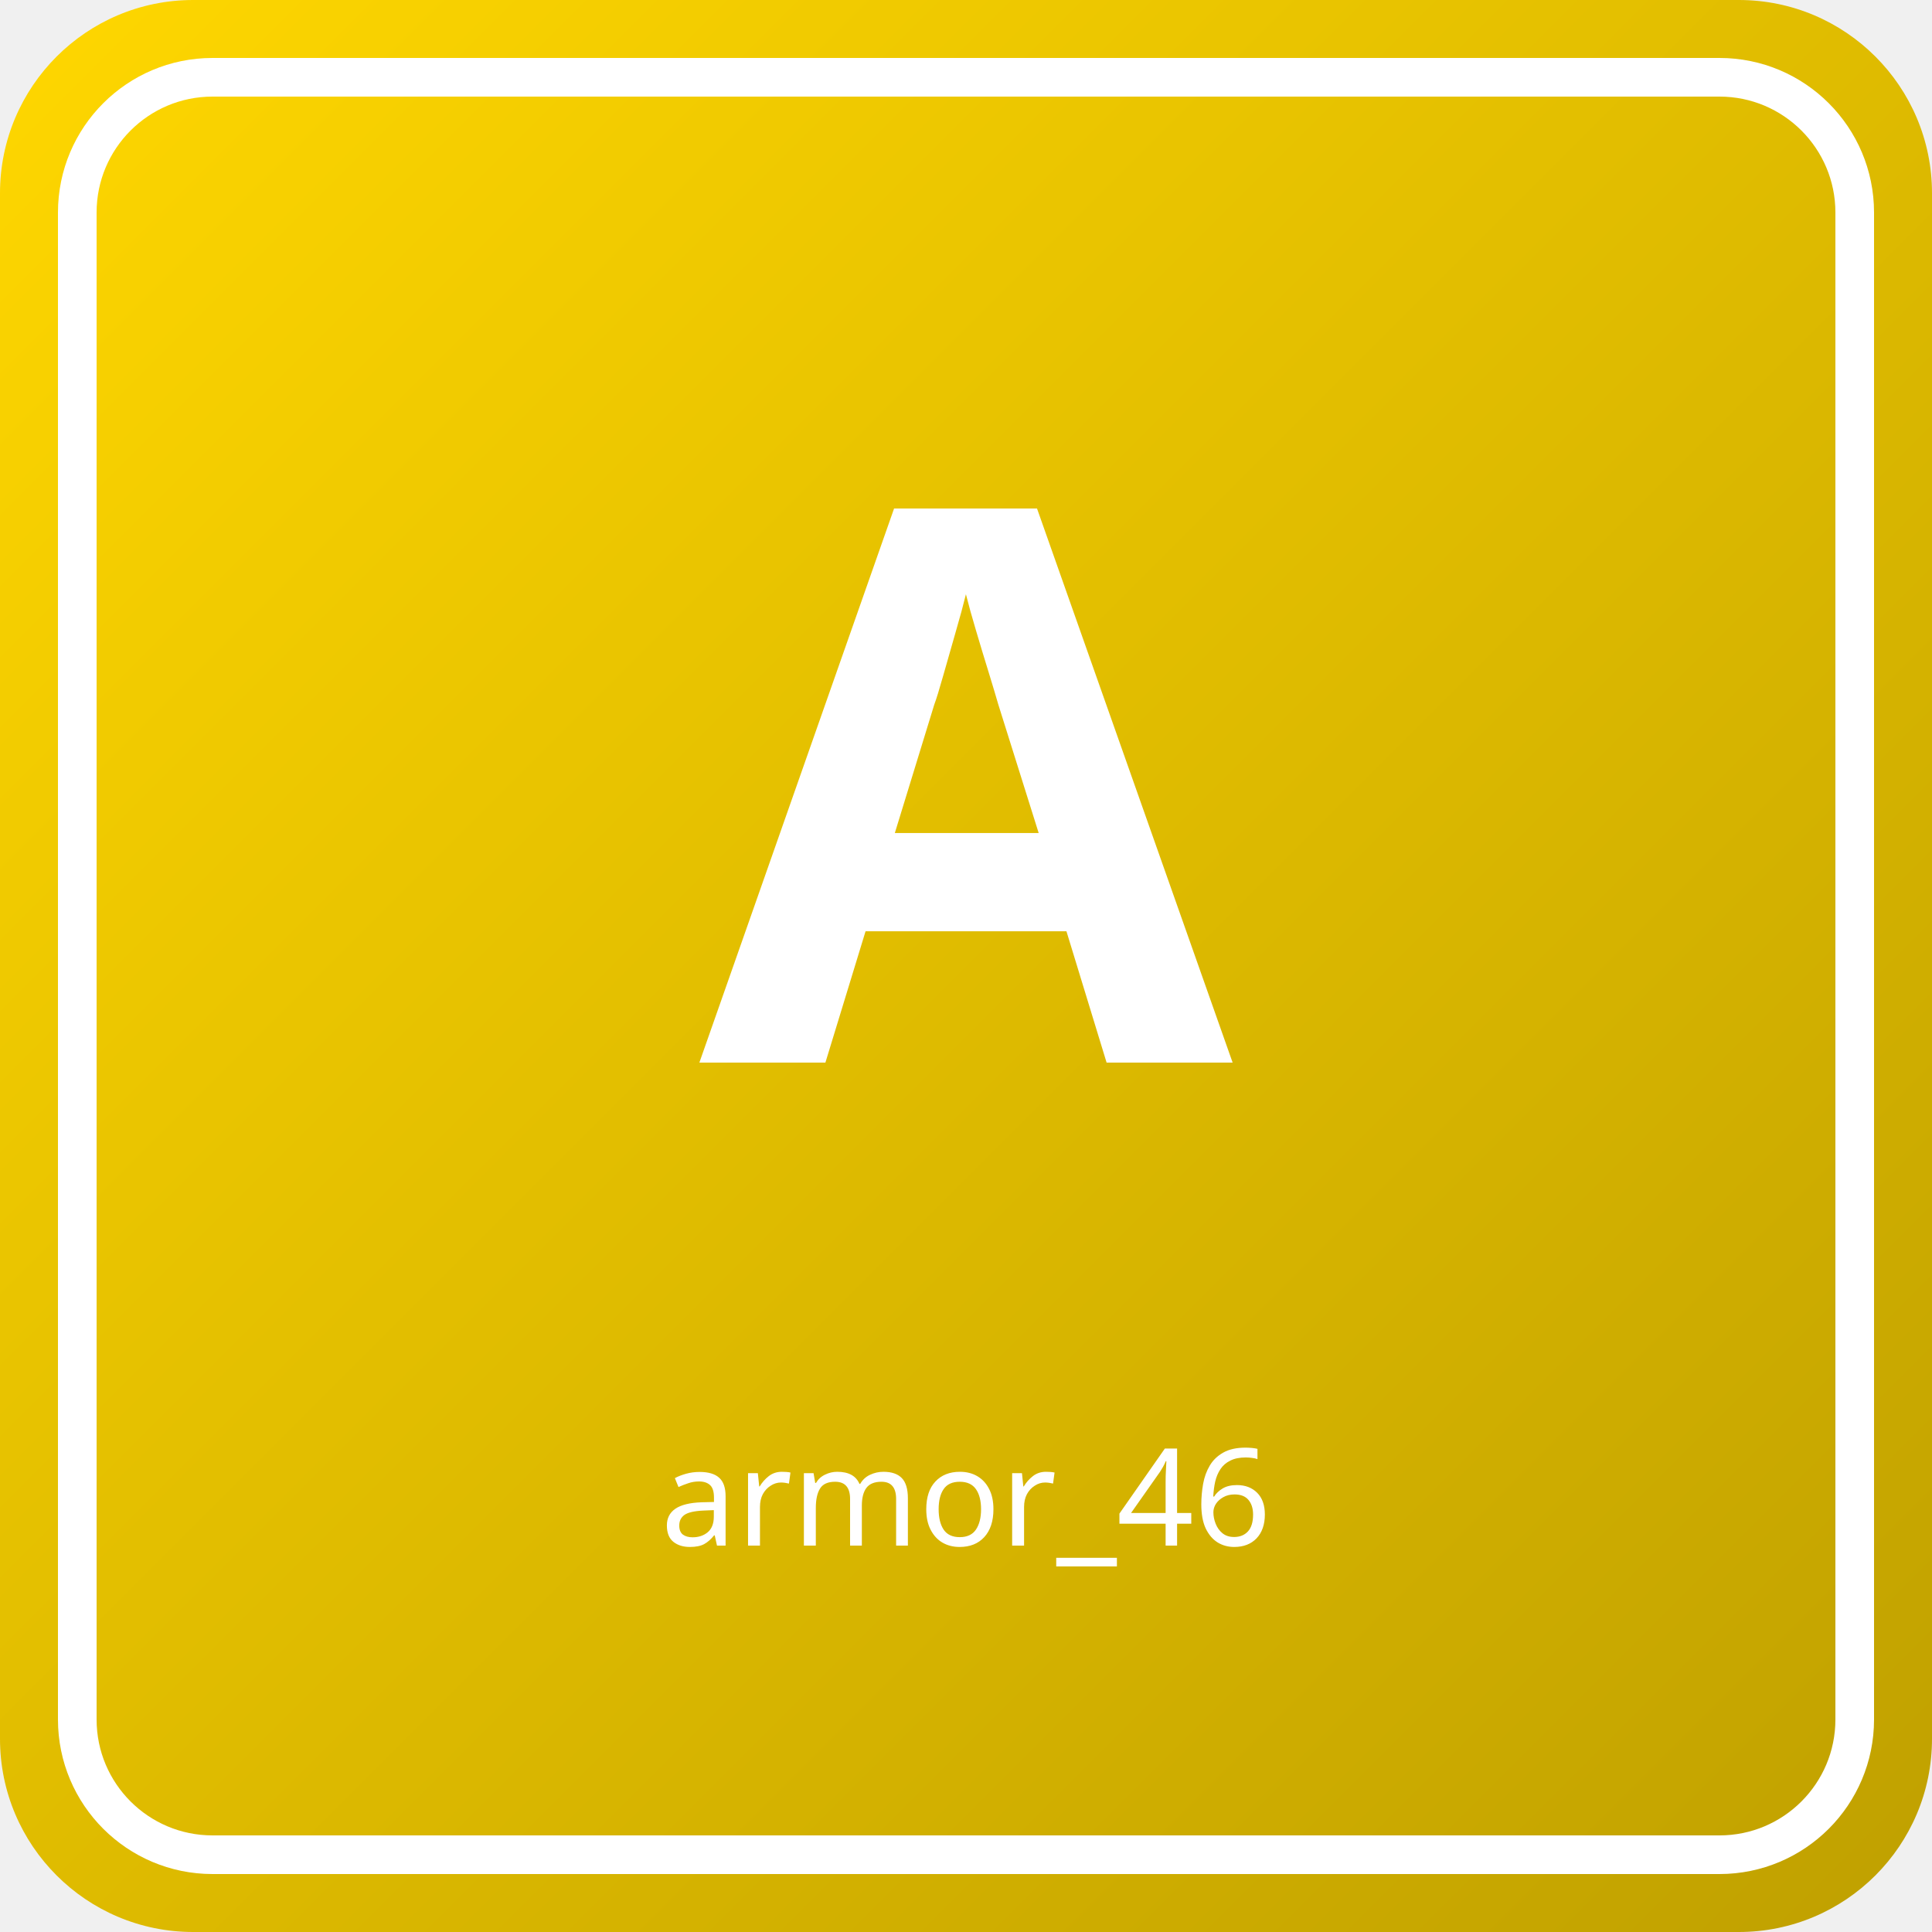
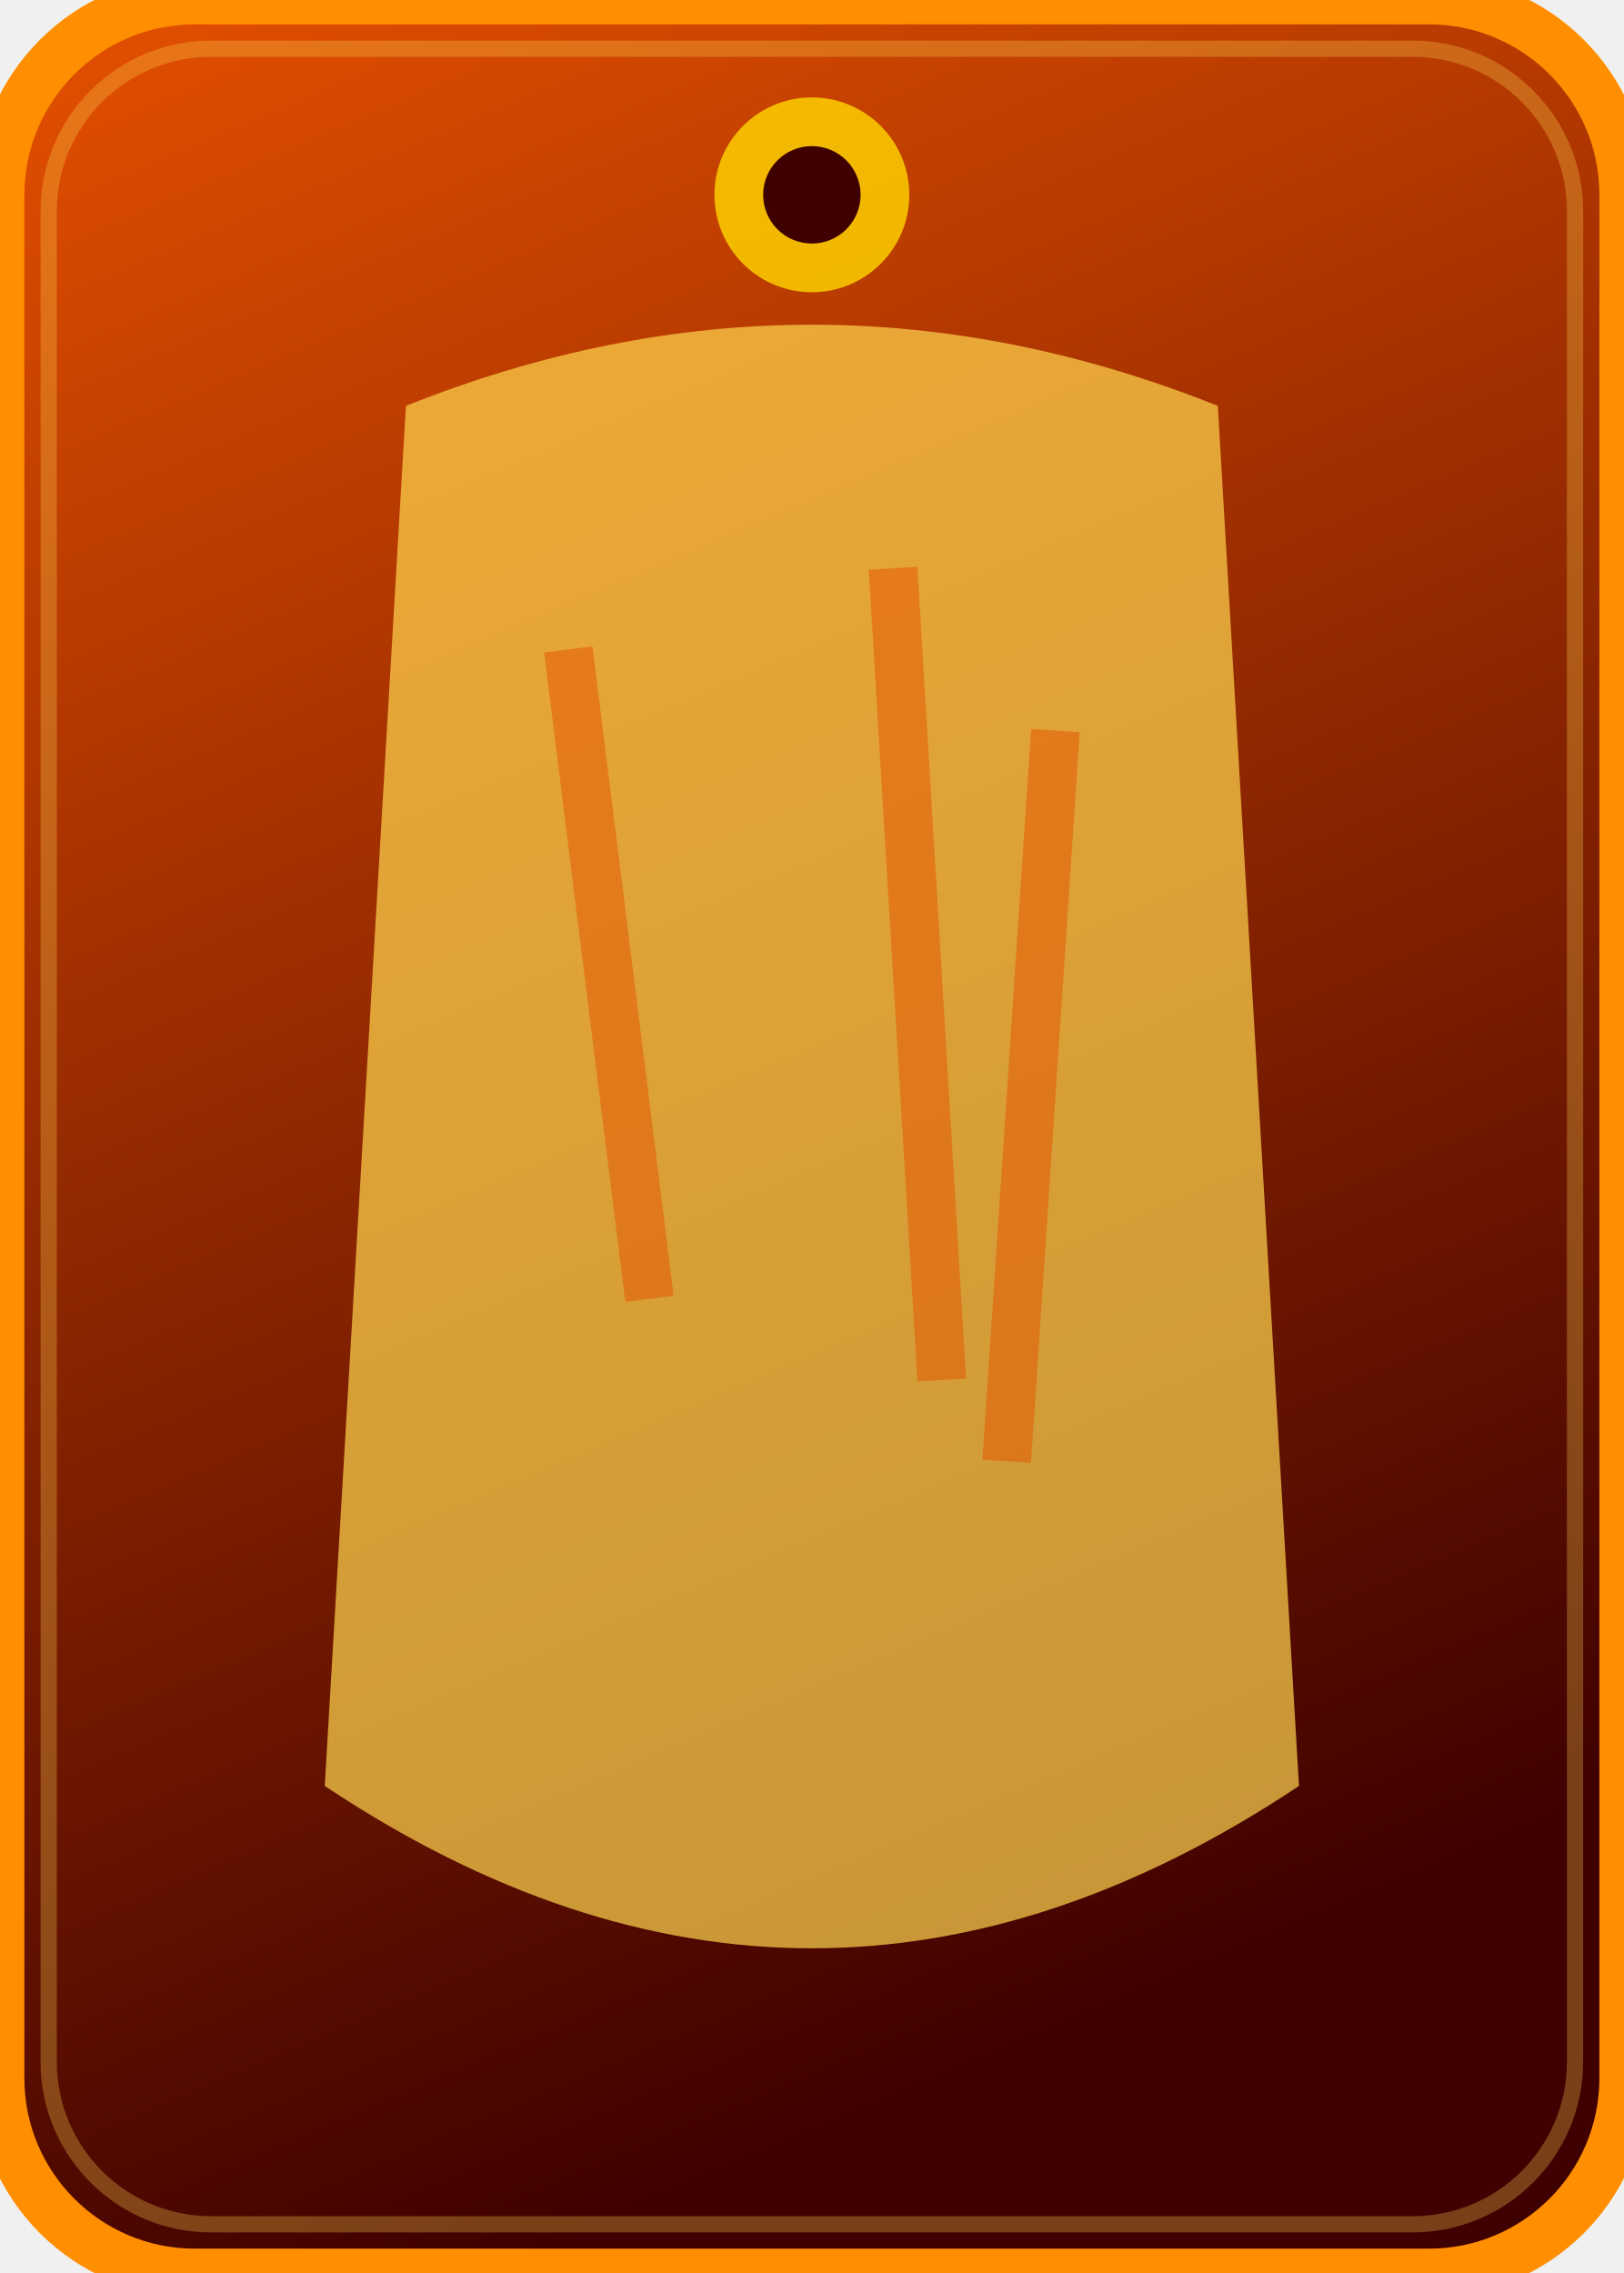
- <svg xmlns="http://www.w3.org/2000/svg" viewBox="0 0 200 200" width="200" height="200">
+ <svg xmlns="http://www.w3.org/2000/svg" viewBox="0 0 100 140">
  <defs>
-     <linearGradient id="g" x1="0" y1="0" x2="1" y2="1">
-       <stop offset="0%" stop-color="#ffd700" />
-       <stop offset="100%" stop-color="#bfa000" />
+     <linearGradient id="bg" x1="0" y1="0" x2="0.3" y2="1">
+       <stop offset="0%" stop-color="#e65100" />
+       <stop offset="100%" stop-color="#3e0000" />
    </linearGradient>
  </defs>
-   <rect width="200" height="200" fill="url(#g)" rx="20" />
-   <rect x="8" y="8" width="184" height="184" fill="none" stroke="#fff" stroke-width="4" rx="14" />
-   <text x="100" y="110" font-size="80" text-anchor="middle" fill="#fff" font-family="sans-serif" font-weight="bold">A</text>
-   <text x="100" y="160" font-size="14" text-anchor="middle" fill="#fff" font-family="sans-serif">armor_46</text>
+   <rect width="100" height="140" rx="12" fill="url(#bg)" stroke="#ff8f00" stroke-width="3" />
+   <rect x="3" y="3" width="94" height="134" rx="10" fill="none" stroke="#ffd54f" stroke-width="1" opacity="0.3" />
+   <path d="M25 25 L20 110 Q50 130 80 110 L75 25 Q50 15 25 25" fill="#ffd54f" opacity="0.7" />
+   <line x1="35" y1="40" x2="40" y2="80" stroke="#e65100" stroke-width="3" opacity="0.5" />
+   <line x1="55" y1="35" x2="58" y2="85" stroke="#e65100" stroke-width="3" opacity="0.5" />
+   <line x1="65" y1="45" x2="62" y2="90" stroke="#e65100" stroke-width="3" opacity="0.5" />
+   <circle cx="50" cy="12" r="6" fill="#ffd700" opacity="0.8" />
+   <circle cx="50" cy="12" r="3" fill="#3e0000" />
</svg>
